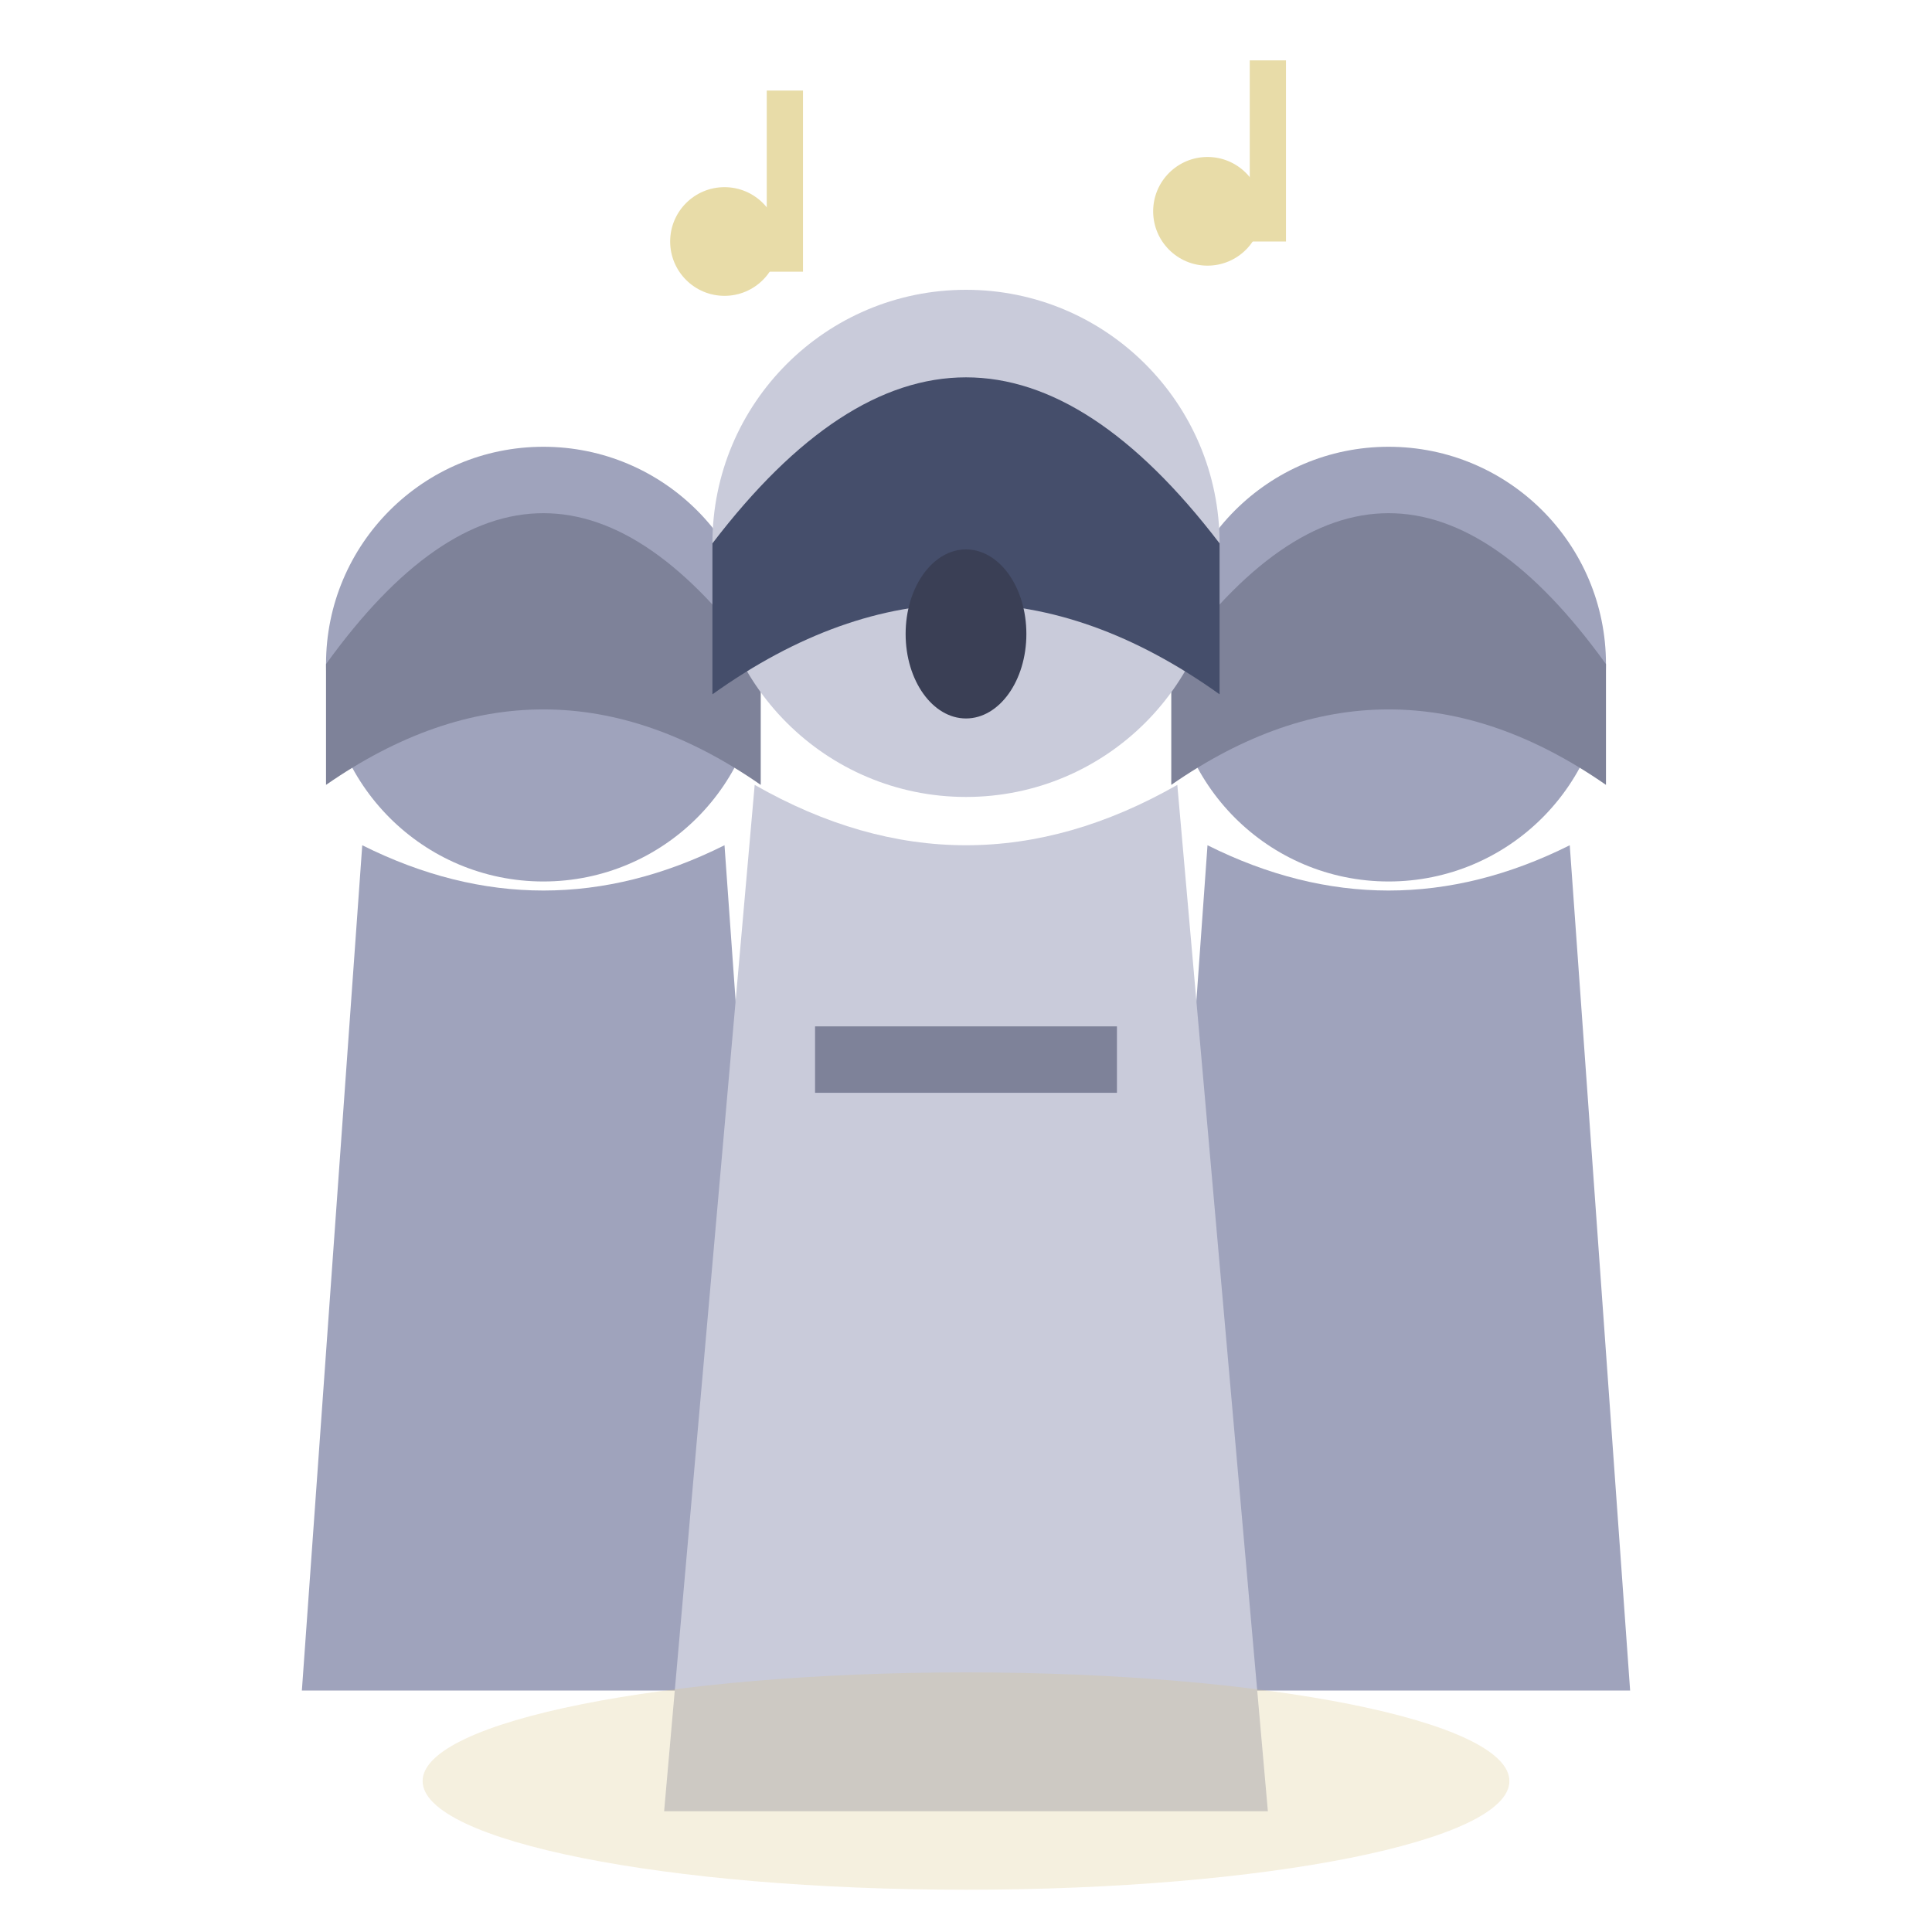
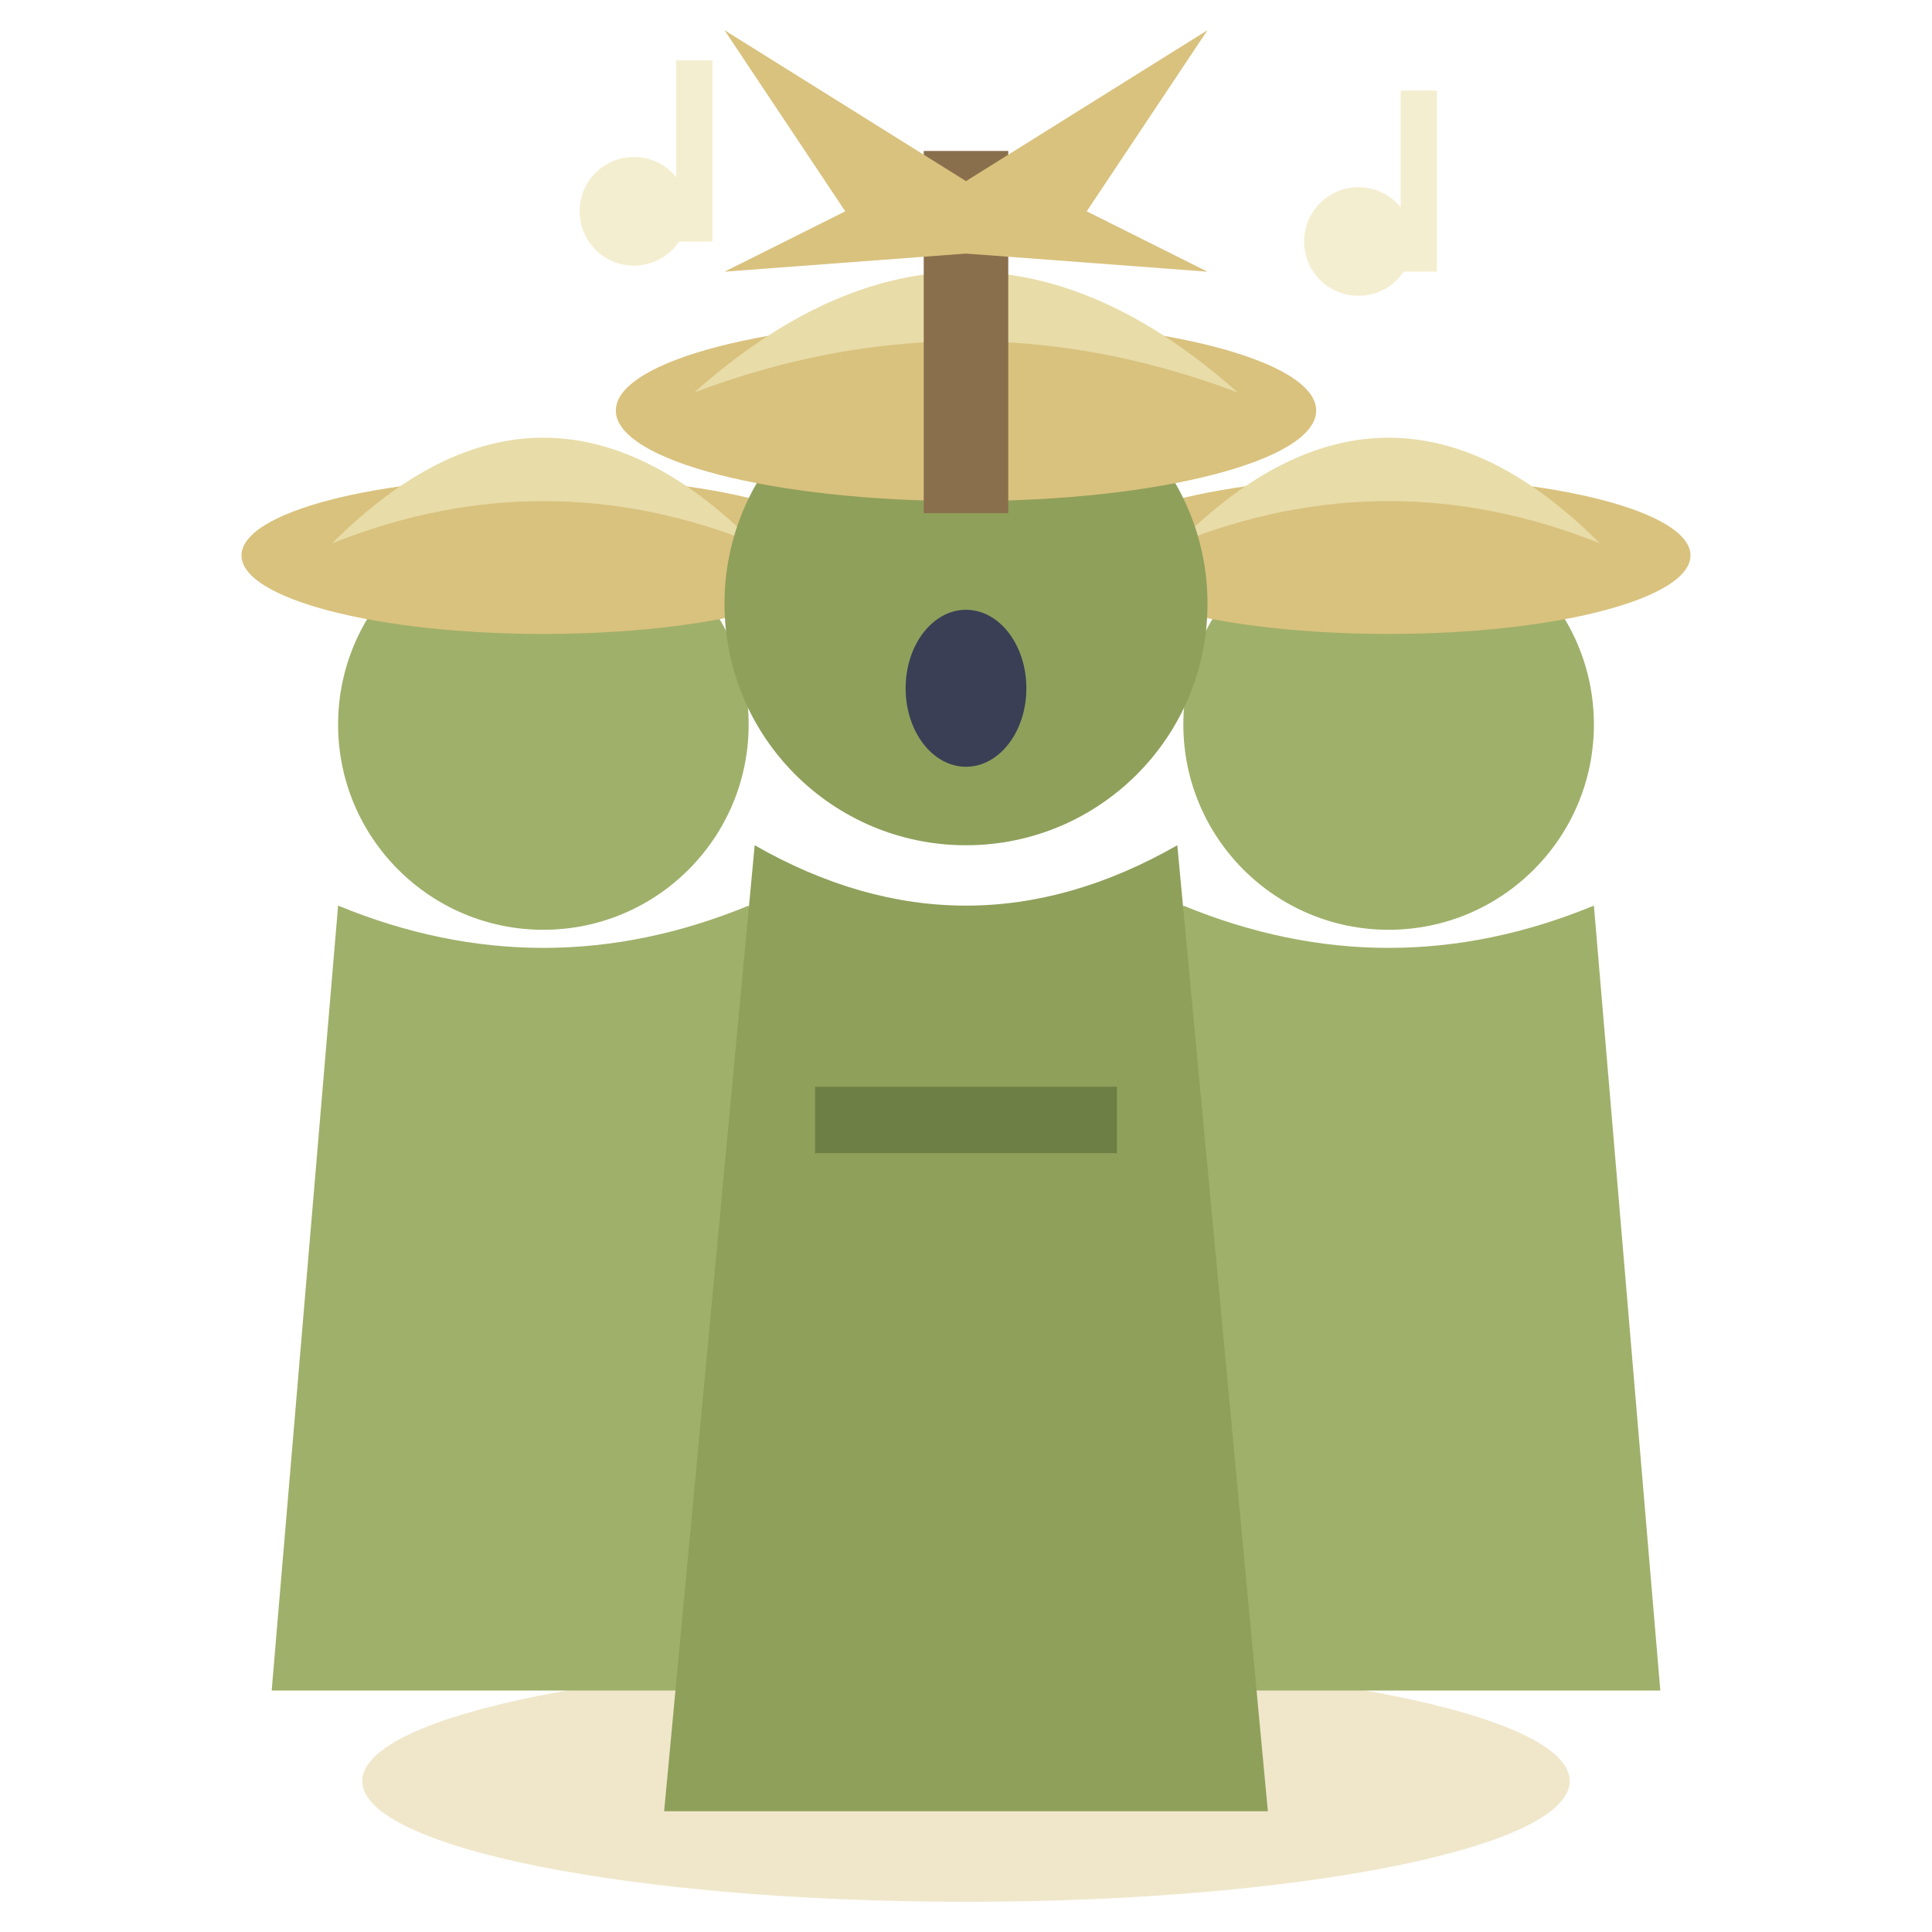
<svg xmlns="http://www.w3.org/2000/svg" viewBox="0 0 32 32">
-   <circle cx="9" cy="11" r="3.6" fill="#9FA3BC" />
-   <path d="M5.4,11 Q9,6 12.6,11 L12.6,13 Q9,10.5 5.4,13 Z" fill="#7E8299" />
-   <path d="M6,14 L5,28 L13,28 L12,14 Q9,15.5 6,14 Z" fill="#9FA3BC" />
-   <circle cx="23" cy="11" r="3.6" fill="#9FA3BC" />
-   <path d="M19.4,11 Q23,6 26.6,11 L26.6,13 Q23,10.5 19.4,13 Z" fill="#7E8299" />
-   <path d="M20,14 L19,28 L27,28 L26,14 Q23,15.5 20,14 Z" fill="#9FA3BC" />
-   <circle cx="16" cy="9" r="4.2" fill="#C9CBDA" />
-   <path d="M11.8,9 Q16,3.5 20.2,9 L20.2,11.5 Q16,8.5 11.8,11.5 Z" fill="#454E6B" />
-   <ellipse cx="16" cy="10.5" rx="1" ry="1.4" fill="#3A3F55" />
-   <path d="M12.5,13 L11,30 L21,30 L19.5,13 Q16,15 12.5,13 Z" fill="#C9CBDA" />
-   <rect x="13.5" y="17" width="5" height="1.1" fill="#7E8299" />
-   <circle cx="12" cy="4" r="0.9" fill="#E8DCA8" />
-   <rect x="12.7" y="1.5" width="0.6" height="3" fill="#E8DCA8" />
-   <circle cx="20" cy="3.5" r="0.9" fill="#E8DCA8" />
-   <rect x="20.7" y="1" width="0.6" height="3" fill="#E8DCA8" />
-   <ellipse cx="16" cy="29.5" rx="9" ry="1.8" fill="#D9C27E" opacity="0.25" />
+   <ellipse cx="16" cy="29.5" rx="10" ry="2" fill="#D9C27E" opacity="0.4" />
+   <circle cx="9" cy="12" r="3.4" fill="#9FB06A" />
+   <ellipse cx="9" cy="9.2" rx="5" ry="1.3" fill="#D9C27E" />
+   <path d="M5.5,9 Q9,5.5 12.5,9 Q9,7.6 5.5,9 Z" fill="#E8DCA8" />
+   <path d="M5.6,15 L4.5,28 L13.5,28 L12.4,15 Q9,16.4 5.6,15 Z" fill="#9FB06A" />
+   <circle cx="23" cy="12" r="3.4" fill="#9FB06A" />
+   <ellipse cx="23" cy="9.2" rx="5" ry="1.3" fill="#D9C27E" />
+   <path d="M19.5,9 Q23,5.5 26.5,9 Q23,7.6 19.5,9 Z" fill="#E8DCA8" />
+   <path d="M19.6,15 L18.5,28 L27.5,28 L26.4,15 Q23,16.4 19.6,15 Z" fill="#9FB06A" />
+   <circle cx="16" cy="10" r="4" fill="#8FA05B" />
+   <ellipse cx="16" cy="6.8" rx="5.8" ry="1.5" fill="#D9C27E" />
+   <path d="M11.5,6.5 Q16,2.5 20.5,6.5 Q16,4.8 11.5,6.5 Z" fill="#E8DCA8" />
+   <ellipse cx="16" cy="11.4" rx="1" ry="1.3" fill="#3A3F55" />
+   <path d="M12.5,14 L11,30 L21,30 L19.5,14 Q16,16 12.5,14 Z" fill="#8FA05B" />
+   <rect x="13.5" y="18" width="5" height="1.1" fill="#6E7F45" />
+   <rect x="15.3" y="2.5" width="1.4" height="6" fill="#8A6F4D" />
+   <path d="M12,0.5 L16,3 L20,0.5 L18,3.5 L20,4.5 L16,4.2 L12,4.5 L14,3.5 Z" fill="#D9C27E" />
+   <circle cx="10.5" cy="3.5" r="0.9" fill="#F4EED0" />
+   <rect x="11.2" y="1" width="0.6" height="3" fill="#F4EED0" />
+   <circle cx="22.5" cy="4" r="0.9" fill="#F4EED0" />
+   <rect x="23.2" y="1.5" width="0.6" height="3" fill="#F4EED0" />
</svg>
